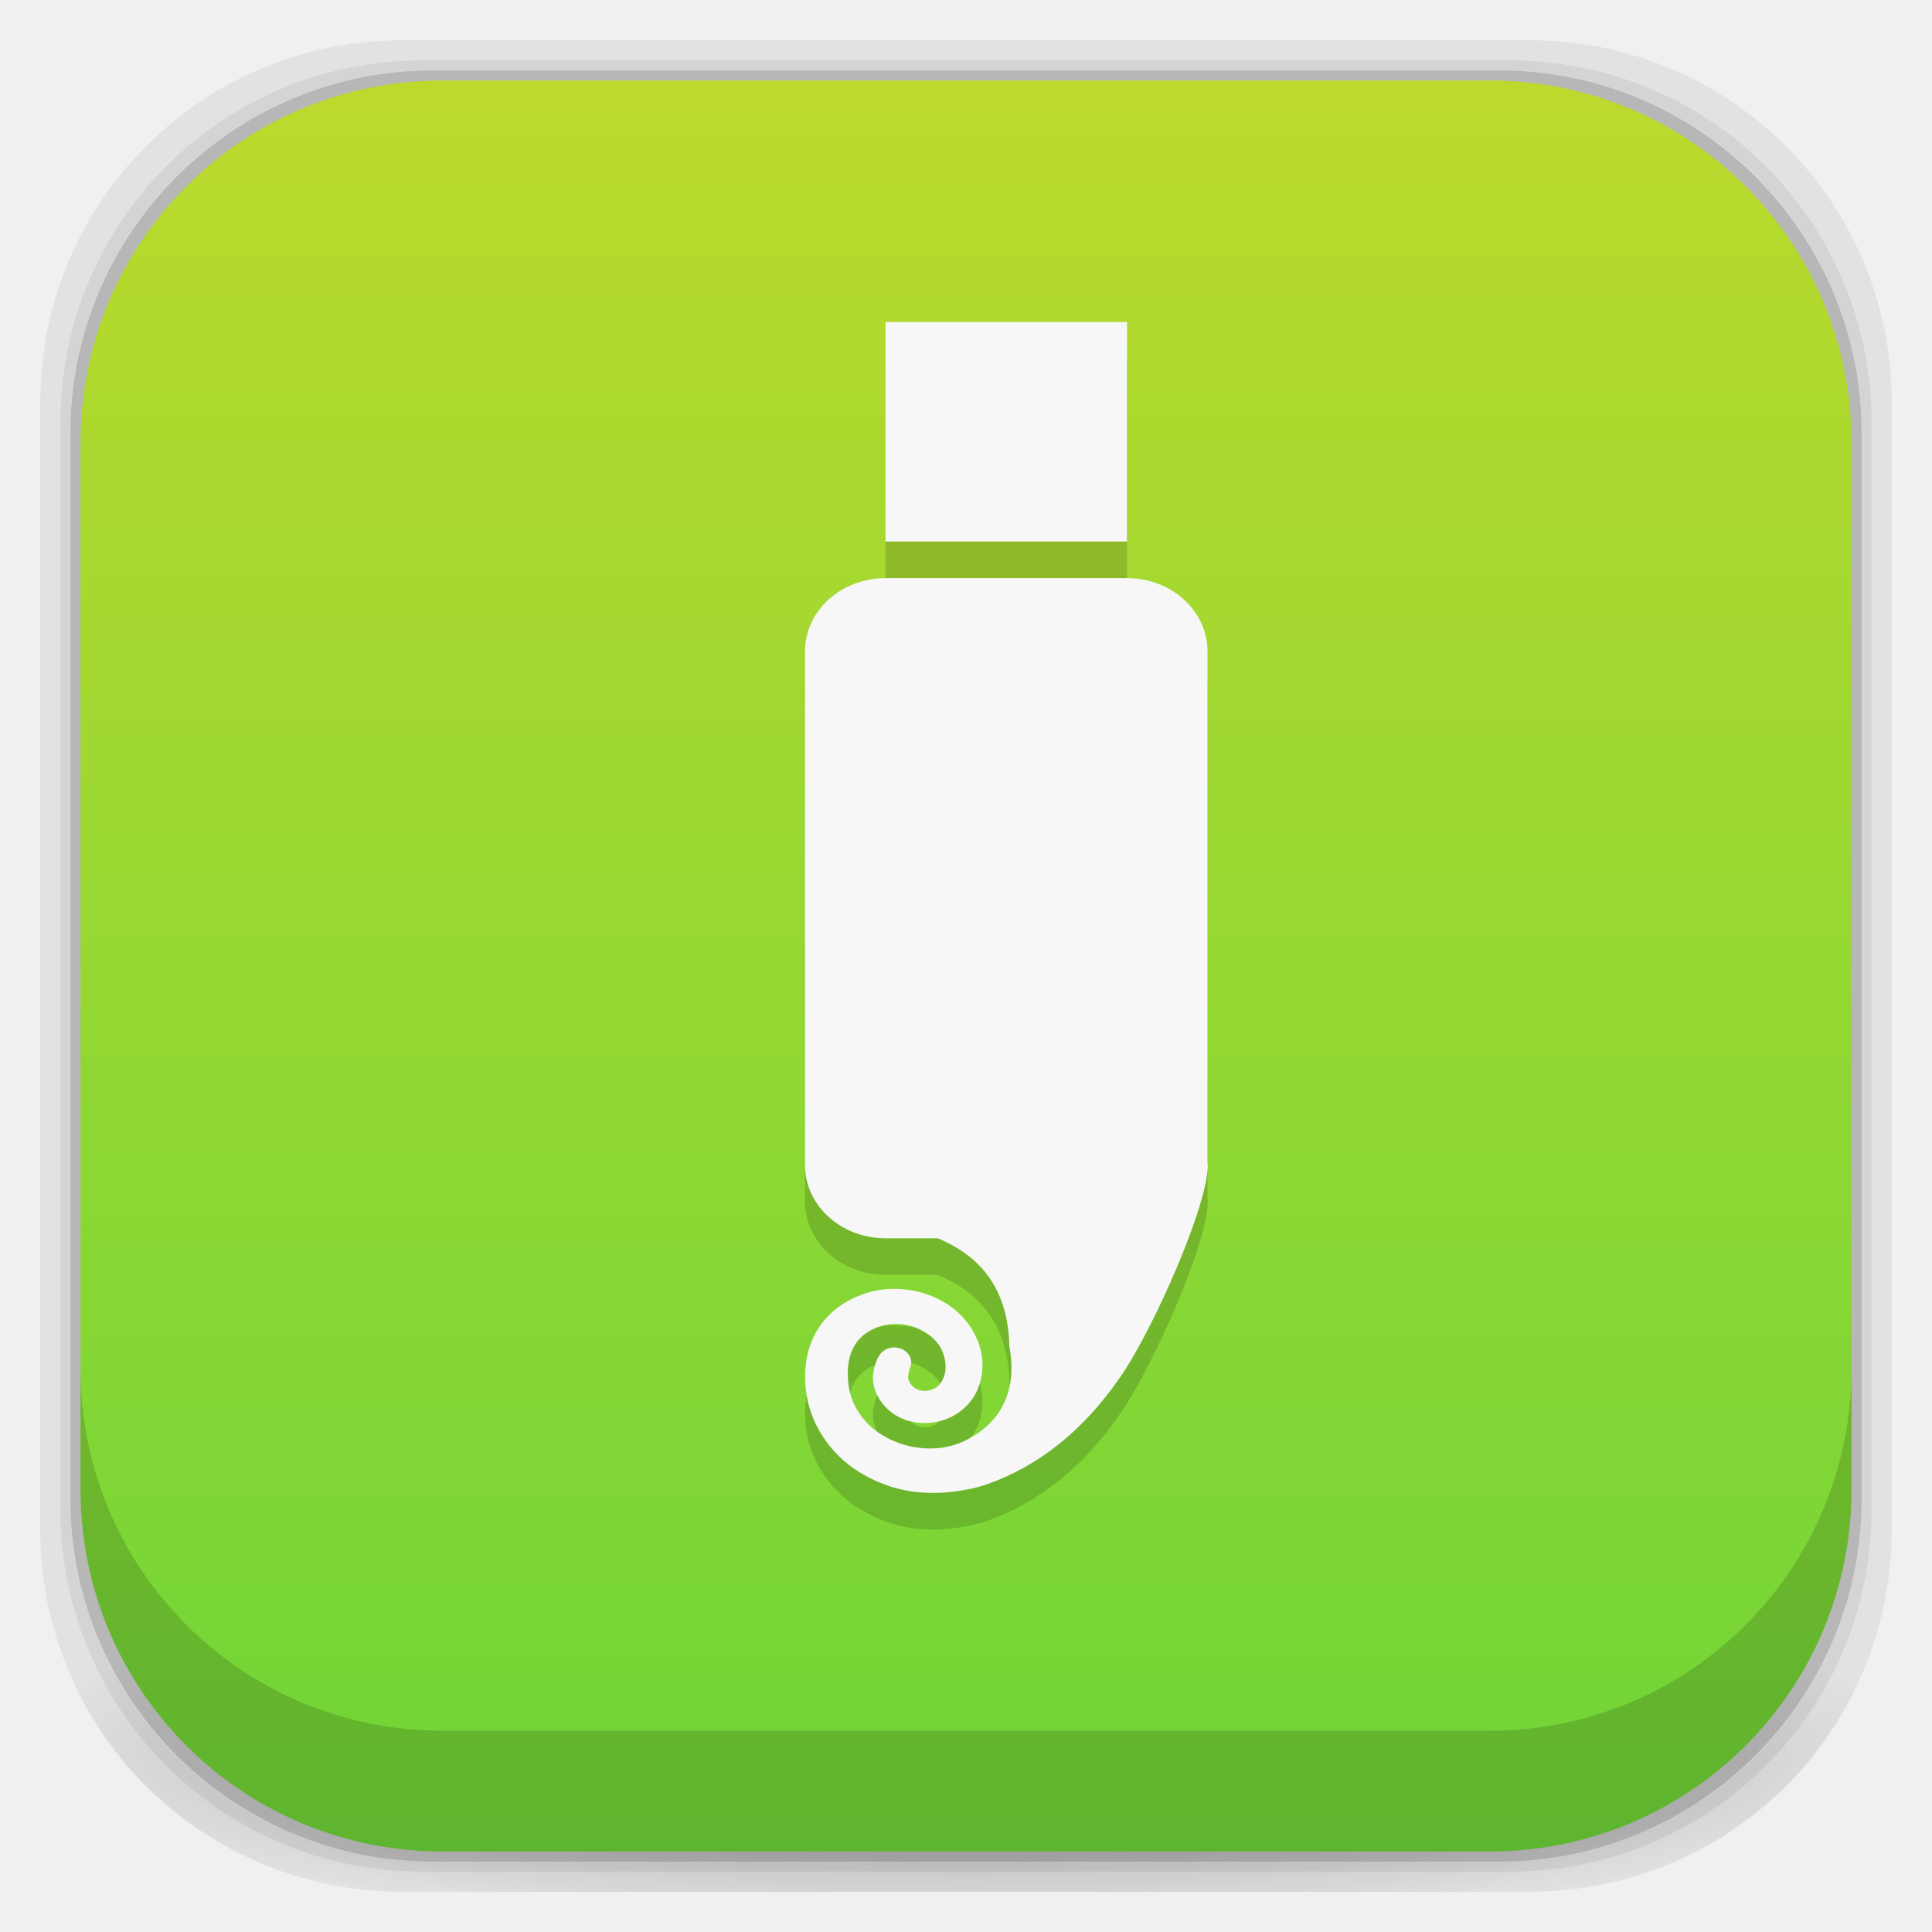
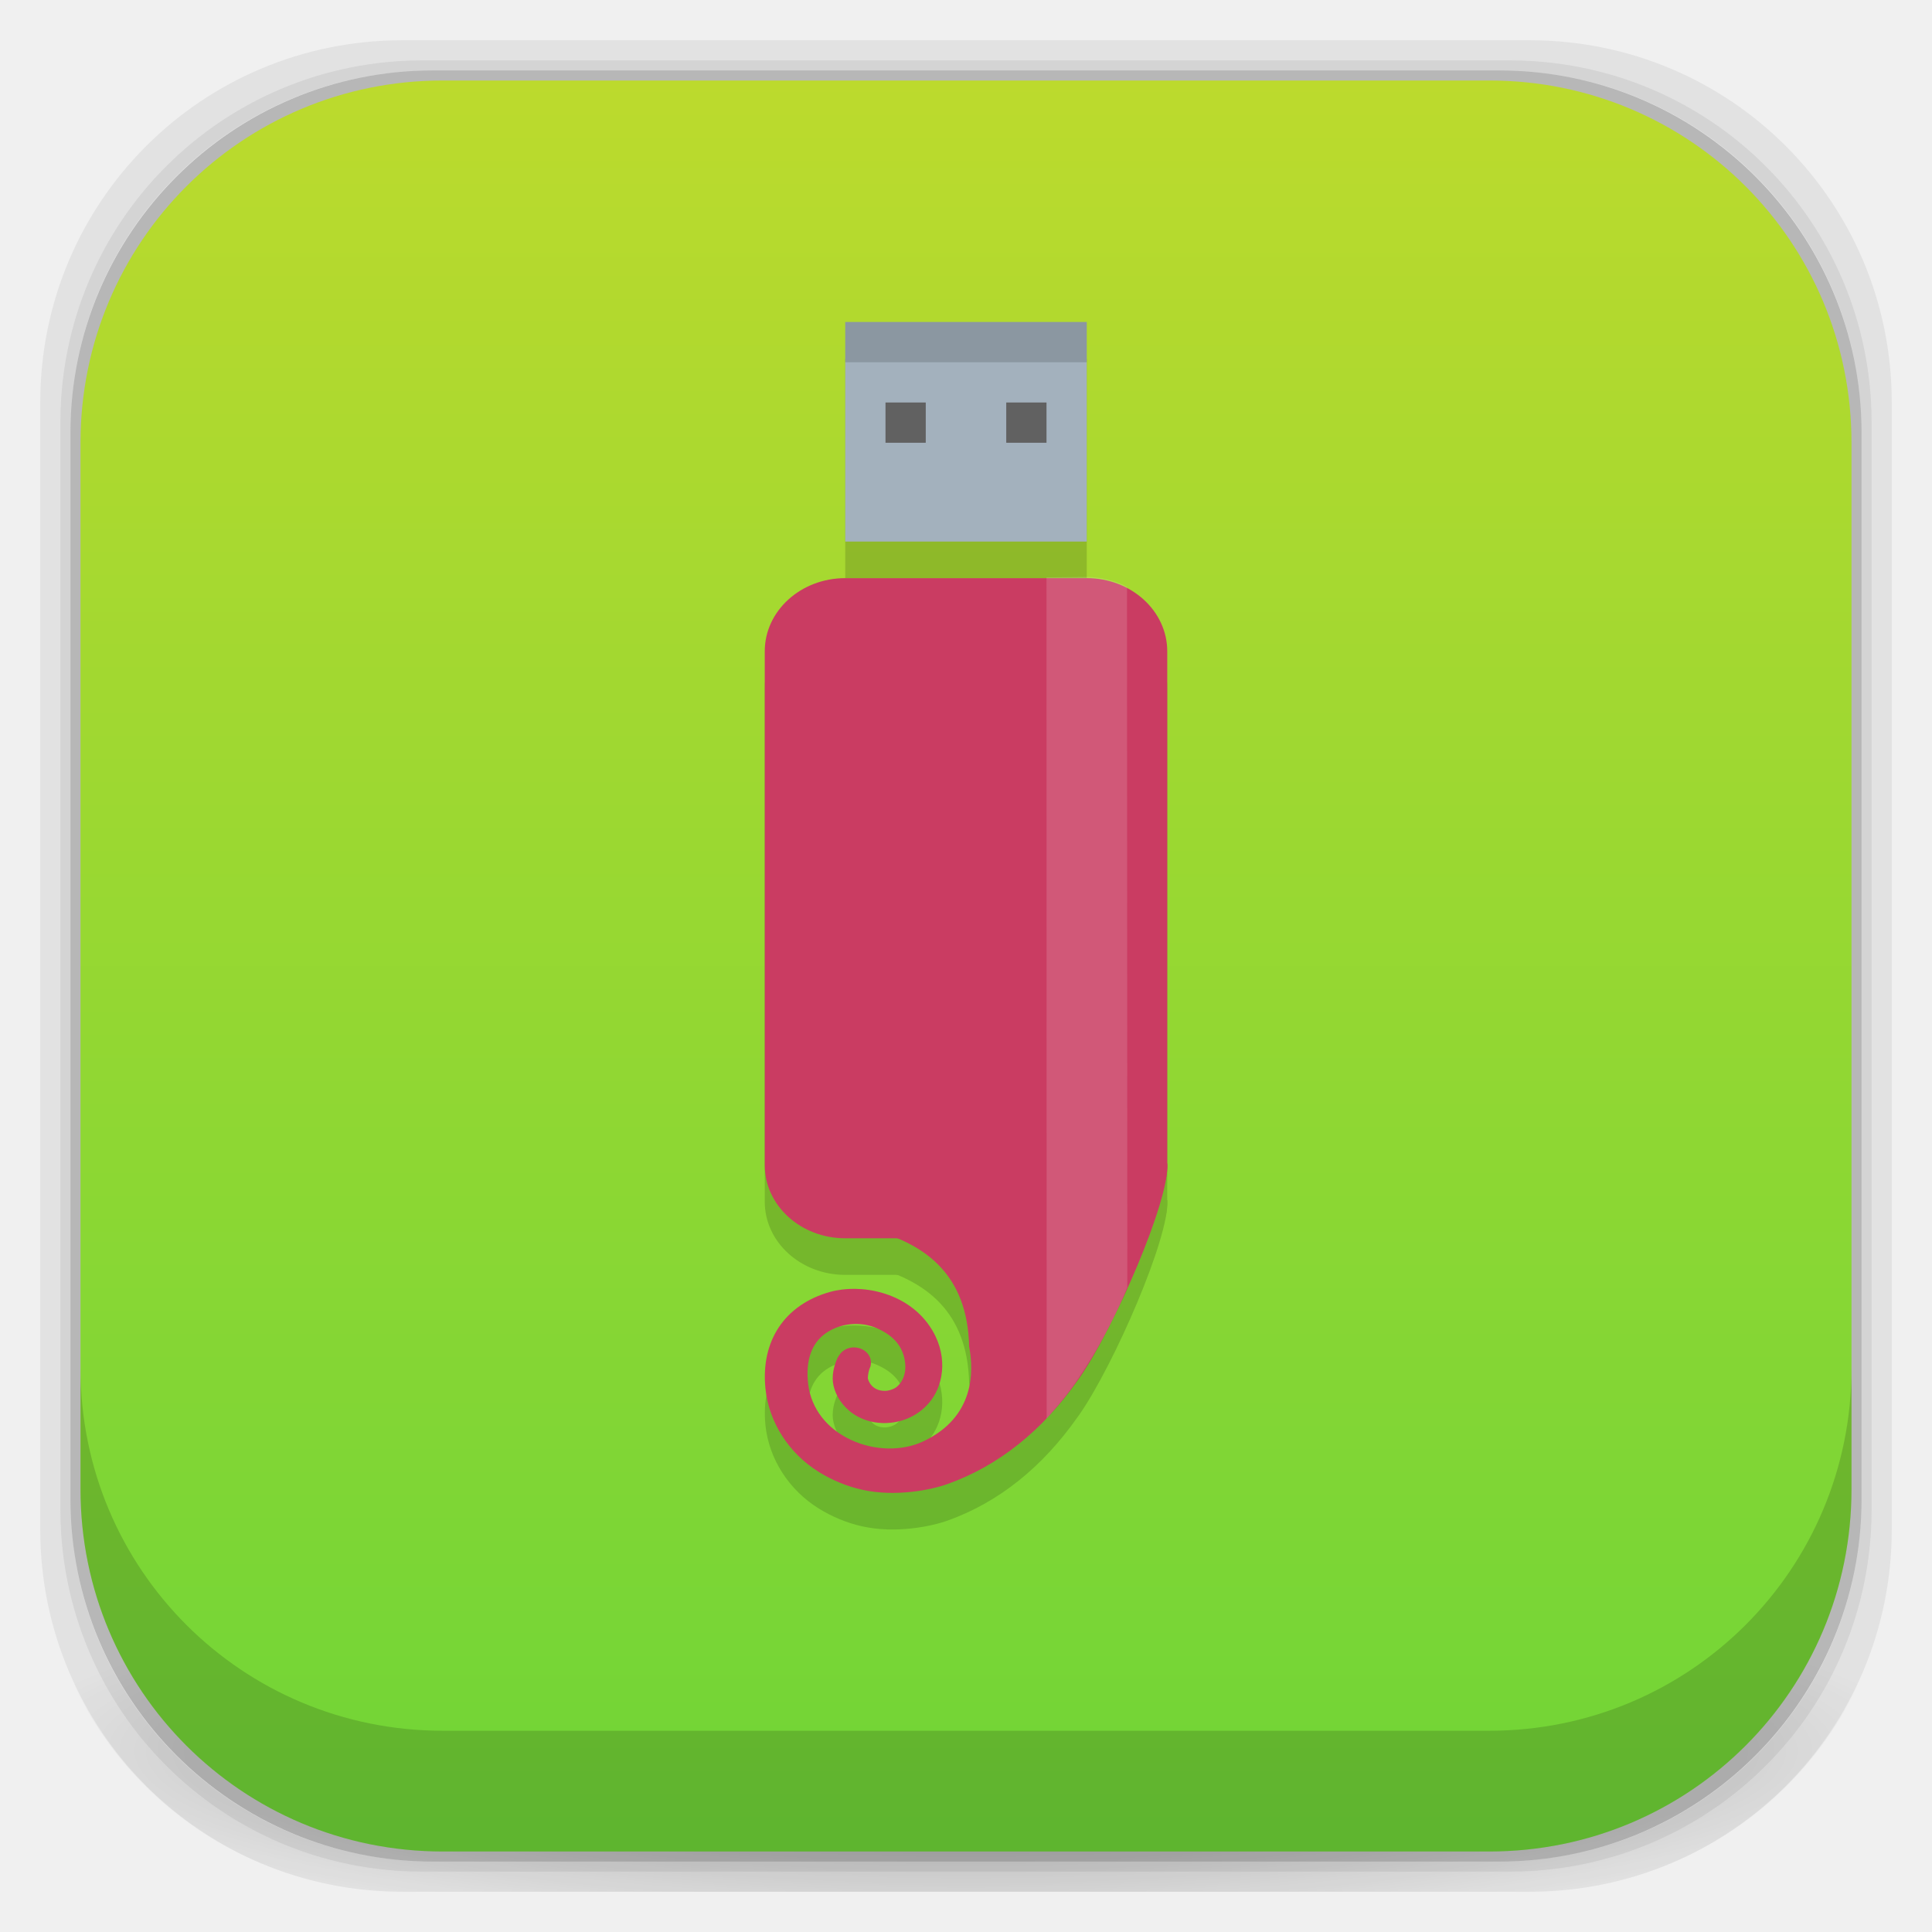
<svg xmlns="http://www.w3.org/2000/svg" xmlns:xlink="http://www.w3.org/1999/xlink" width="48" height="48" id="svg4230" version="1.1">
  <defs id="defs4232">
    <linearGradient id="linearGradient4024">
      <stop style="stop-color:#6fd537;stop-opacity:1;" offset="0" id="stop4026" />
      <stop style="stop-color:#bcda2d;stop-opacity:1;" offset="1" id="stop4028" />
    </linearGradient>
    <linearGradient id="linearGradient4524">
      <stop style="stop-color:#ca7f4f;stop-opacity:1;" offset="0" id="stop4526" />
      <stop style="stop-color:#d99356;stop-opacity:1;" offset="1" id="stop4528" />
    </linearGradient>
    <linearGradient id="linearGradient4512">
      <stop style="stop-color:#2abfd4;stop-opacity:1;" offset="0" id="stop4514" />
      <stop style="stop-color:#b4e0e1;stop-opacity:1;" offset="1" id="stop4516" />
    </linearGradient>
    <linearGradient id="linearGradient4243">
      <stop style="stop-color:#000000;stop-opacity:1;" offset="0" id="stop4245" />
      <stop style="stop-color:#000000;stop-opacity:0;" offset="1" id="stop4247" />
    </linearGradient>
    <linearGradient id="linearGradient4216">
      <stop style="stop-color:#a0c4e6;stop-opacity:1;" offset="0" id="stop4218" />
      <stop style="stop-color:#d0e2f1;stop-opacity:1;" offset="1" id="stop4220" />
    </linearGradient>
    <linearGradient id="linearGradient4208">
      <stop style="stop-color:#70a3d6;stop-opacity:1;" offset="0" id="stop4210" />
      <stop style="stop-color:#88b6e1;stop-opacity:1;" offset="1" id="stop4212" />
    </linearGradient>
    <linearGradient id="linearGradient4200">
      <stop style="stop-color:#427dbe;stop-opacity:1;" offset="0" id="stop4202" />
      <stop style="stop-color:#739bd1;stop-opacity:1;" offset="1" id="stop4204" />
    </linearGradient>
    <linearGradient id="linearGradient4192">
      <stop style="stop-color:#4970a4;stop-opacity:1;" offset="0" id="stop4194" />
      <stop style="stop-color:#6090c0;stop-opacity:1;" offset="1" id="stop4196" />
    </linearGradient>
    <radialGradient xlink:href="#linearGradient3688-166-749-5-9-1" id="radialGradient4351" gradientUnits="userSpaceOnUse" gradientTransform="matrix(2.320171,0,0,0.4,28.61784,28.6)" cx="4.993" cy="43.5" fx="4.993" fy="43.5" r="2.5" />
    <linearGradient id="linearGradient3688-166-749-5-9-1">
      <stop id="stop2883-0-2-9" style="stop-color:#181818;stop-opacity:1" offset="0" />
      <stop id="stop2885-5-3-8" style="stop-color:#181818;stop-opacity:0" offset="1" />
    </linearGradient>
    <linearGradient id="linearGradient3688-464-309-8-9-4">
      <stop id="stop2889-9-9-1" style="stop-color:#181818;stop-opacity:1" offset="0" />
      <stop id="stop2891-4-2-9" style="stop-color:#181818;stop-opacity:0" offset="1" />
    </linearGradient>
    <linearGradient id="linearGradient3702-501-757-0-4-0">
      <stop id="stop2895-0-2-1" style="stop-color:#181818;stop-opacity:0" offset="0" />
      <stop id="stop2897-2-8-2" style="stop-color:#181818;stop-opacity:1" offset="0.5" />
      <stop id="stop2899-6-1-6" style="stop-color:#181818;stop-opacity:0" offset="1" />
    </linearGradient>
    <linearGradient id="linearGradient3811-3">
      <stop style="stop-color:#000000;stop-opacity:1;" offset="0" id="stop3813-0" />
      <stop style="stop-color:#000000;stop-opacity:0;" offset="1" id="stop3815-0" />
    </linearGradient>
    <clipPath id="clipPath-887332295">
      <g id="g3945" transform="translate(0,-1004.362)">
        <rect id="rect3947" fill="#1890d0" width="46" height="46" x="1" y="1005.36" rx="4" />
      </g>
    </clipPath>
    <clipPath id="clipPath-867792831">
      <g id="g3940" transform="translate(0,-1004.362)">
        <rect id="rect3942" fill="#1890d0" width="46" height="46" x="1" y="1005.36" rx="4" />
      </g>
    </clipPath>
    <linearGradient gradientTransform="translate(-47.99779,0.00221467)" gradientUnits="userSpaceOnUse" x2="47" x1="1" id="linearGradient3764">
      <stop id="stop3935" stop-opacity="1" stop-color="#e4e4e4" />
      <stop id="stop3937" stop-opacity="1" stop-color="#eee" offset="1" />
    </linearGradient>
    <radialGradient xlink:href="#linearGradient4243" id="radialGradient4274" gradientUnits="userSpaceOnUse" gradientTransform="matrix(1.043478,0,0,0.1956518,-1.04348,35.18481)" cx="24" cy="42.5" fx="24" fy="42.5" r="23" />
    <linearGradient xlink:href="#linearGradient4512" id="linearGradient4554" gradientUnits="userSpaceOnUse" x1="12.5" y1="28" x2="12.5" y2="17" />
    <linearGradient gradientUnits="userSpaceOnUse" y2="1026.475" x2="38.588" y1="1040.362" x1="25" id="linearGradient3897" xlink:href="#linearGradient3860" />
    <linearGradient gradientUnits="userSpaceOnUse" y2="23" x2="26" y1="23" x1="22" id="linearGradient3878" xlink:href="#linearGradient3860" />
    <linearGradient gradientUnits="userSpaceOnUse" y2="1026.327" x2="32.423" y1="1026.327" x1="14.86" id="linearGradient3870" xlink:href="#linearGradient3860" />
    <linearGradient gradientUnits="userSpaceOnUse" y2="1026.747" x2="32.736" y1="1040.362" x1="32" id="linearGradient3868" xlink:href="#linearGradient3860" />
    <linearGradient gradientUnits="userSpaceOnUse" y2="1025.91" x2="38.588" y1="1025.91" x1="8" id="linearGradient3866" xlink:href="#linearGradient3860" />
    <linearGradient y2="17" x2="12.5" y1="28" x1="12.5" gradientUnits="userSpaceOnUse" id="linearGradient4554-2" xlink:href="#linearGradient4512-1" />
    <linearGradient gradientUnits="userSpaceOnUse" y2="2" x2="24" y1="46" x1="24" id="linearGradient4530" xlink:href="#linearGradient4524-7" />
    <radialGradient r="23" fy="42.5" fx="24" cy="42.5" cx="24" gradientTransform="matrix(1.043478,0,0,0.1956518,-1.04348,35.18481)" gradientUnits="userSpaceOnUse" id="radialGradient4274-1" xlink:href="#linearGradient4243-6" />
    <linearGradient id="linearGradient3764-3" x1="1" x2="47" gradientUnits="userSpaceOnUse" gradientTransform="translate(-47.99779,0.00221467)">
      <stop stop-color="#e4e4e4" stop-opacity="1" id="stop3935-9" />
      <stop offset="1" stop-color="#eee" stop-opacity="1" id="stop3937-3" />
    </linearGradient>
    <clipPath id="clipPath-867792831-1">
      <g transform="translate(0,-1004.362)" id="g3940-9">
        <rect rx="4" y="1005.36" x="1" height="46" width="46" fill="#1890d0" id="rect3942-2" />
      </g>
    </clipPath>
    <clipPath id="clipPath-887332295-3">
      <g transform="translate(0,-1004.362)" id="g3945-3">
        <rect rx="4" y="1005.36" x="1" height="46" width="46" fill="#1890d0" id="rect3947-0" />
      </g>
    </clipPath>
    <linearGradient id="linearGradient3811-3-1">
      <stop id="stop3813-0-9" offset="0" style="stop-color:#000000;stop-opacity:1;" />
      <stop id="stop3815-0-2" offset="1" style="stop-color:#000000;stop-opacity:0;" />
    </linearGradient>
    <linearGradient id="linearGradient3702-501-757-0-4-0-2">
      <stop offset="0" style="stop-color:#181818;stop-opacity:0" id="stop2895-0-2-1-5" />
      <stop offset="0.5" style="stop-color:#181818;stop-opacity:1" id="stop2897-2-8-2-4" />
      <stop offset="1" style="stop-color:#181818;stop-opacity:0" id="stop2899-6-1-6-1" />
    </linearGradient>
    <linearGradient id="linearGradient3688-464-309-8-9-4-6">
      <stop offset="0" style="stop-color:#181818;stop-opacity:1" id="stop2889-9-9-1-1" />
      <stop offset="1" style="stop-color:#181818;stop-opacity:0" id="stop2891-4-2-9-4" />
    </linearGradient>
    <linearGradient id="linearGradient3688-166-749-5-9-1-4">
      <stop offset="0" style="stop-color:#181818;stop-opacity:1" id="stop2883-0-2-9-2" />
      <stop offset="1" style="stop-color:#181818;stop-opacity:0" id="stop2885-5-3-8-4" />
    </linearGradient>
    <radialGradient r="2.5" fy="43.5" fx="4.993" cy="43.5" cx="4.993" gradientTransform="matrix(2.320171,0,0,0.4,28.61784,28.6)" gradientUnits="userSpaceOnUse" id="radialGradient4351-6" xlink:href="#linearGradient3688-166-749-5-9-1-4" />
    <linearGradient id="linearGradient4192-7">
      <stop id="stop4194-2" offset="0" style="stop-color:#4970a4;stop-opacity:1;" />
      <stop id="stop4196-2" offset="1" style="stop-color:#6090c0;stop-opacity:1;" />
    </linearGradient>
    <linearGradient id="linearGradient4200-2">
      <stop id="stop4202-6" offset="0" style="stop-color:#427dbe;stop-opacity:1;" />
      <stop id="stop4204-3" offset="1" style="stop-color:#739bd1;stop-opacity:1;" />
    </linearGradient>
    <linearGradient id="linearGradient4208-9">
      <stop id="stop4210-5" offset="0" style="stop-color:#70a3d6;stop-opacity:1;" />
      <stop id="stop4212-3" offset="1" style="stop-color:#88b6e1;stop-opacity:1;" />
    </linearGradient>
    <linearGradient id="linearGradient4216-1">
      <stop id="stop4218-0" offset="0" style="stop-color:#a0c4e6;stop-opacity:1;" />
      <stop id="stop4220-8" offset="1" style="stop-color:#d0e2f1;stop-opacity:1;" />
    </linearGradient>
    <linearGradient id="linearGradient4243-6">
      <stop id="stop4245-7" offset="0" style="stop-color:#000000;stop-opacity:1;" />
      <stop id="stop4247-4" offset="1" style="stop-color:#000000;stop-opacity:0;" />
    </linearGradient>
    <linearGradient id="linearGradient4512-1">
      <stop id="stop4514-0" offset="0" style="stop-color:#d9d2d1;stop-opacity:1;" />
      <stop id="stop4516-2" offset="1" style="stop-color:#fefcfc;stop-opacity:1;" />
    </linearGradient>
    <linearGradient id="linearGradient4524-7">
      <stop id="stop4526-5" offset="0" style="stop-color:#d7d7d7;stop-opacity:1;" />
      <stop id="stop4528-2" offset="1" style="stop-color:#fcfcfc;stop-opacity:1;" />
    </linearGradient>
    <linearGradient id="linearGradient3860">
      <stop id="stop3862" offset="0" style="stop-color:#03b4e2;stop-opacity:1;" />
      <stop id="stop3864" offset="1" style="stop-color:#e74d89;stop-opacity:1;" />
    </linearGradient>
    <linearGradient xlink:href="#linearGradient3860" id="linearGradient4055" gradientUnits="userSpaceOnUse" x1="25" y1="1040.362" x2="38.588" y2="1026.475" />
    <linearGradient xlink:href="#linearGradient3860" id="linearGradient4057" gradientUnits="userSpaceOnUse" x1="25" y1="1040.362" x2="38.588" y2="1026.475" />
    <linearGradient xlink:href="#linearGradient3860" id="linearGradient4059" gradientUnits="userSpaceOnUse" x1="25" y1="1040.362" x2="38.588" y2="1026.475" />
    <linearGradient gradientUnits="userSpaceOnUse" y2="2" x2="24" y1="46" x1="24" id="linearGradient4530-0" xlink:href="#linearGradient4524-7-5" />
    <linearGradient id="linearGradient4524-7-5">
      <stop id="stop4526-5-0" offset="0" style="stop-color:#d7d7d7;stop-opacity:1;" />
      <stop id="stop4528-2-0" offset="1" style="stop-color:#fcfcfc;stop-opacity:1;" />
    </linearGradient>
    <linearGradient y2="2" x2="24" y1="46" x1="24" gradientUnits="userSpaceOnUse" id="linearGradient4076" xlink:href="#linearGradient4024" />
    <linearGradient y2="2" x2="24" y1="46" x1="24" gradientUnits="userSpaceOnUse" id="linearGradient4076-3" xlink:href="#linearGradient4524-7-5-9" />
    <linearGradient id="linearGradient4524-7-5-9">
      <stop id="stop4526-5-0-6" offset="0" style="stop-color:#d7d7d7;stop-opacity:1;" />
      <stop id="stop4528-2-0-6" offset="1" style="stop-color:#fcfcfc;stop-opacity:1;" />
    </linearGradient>
    <linearGradient gradientTransform="matrix(1,0,0,0.9318182,-46.625,1004.499)" y2="2" x2="24" y1="46" x1="24" gradientUnits="userSpaceOnUse" id="linearGradient4526" xlink:href="#linearGradient4524-7-5-9" />
    <linearGradient xlink:href="#linearGradient4524-7-5-9-2" id="linearGradient4526-6" gradientUnits="userSpaceOnUse" x1="24" y1="46" x2="24" y2="2" gradientTransform="matrix(1,0,0,0.9318182,-46.625,1004.499)" />
    <linearGradient id="linearGradient4524-7-5-9-2">
      <stop style="stop-color:#d7d7d7;stop-opacity:1;" offset="0" id="stop4526-5-0-6-3" />
      <stop style="stop-color:#fcfcfc;stop-opacity:1;" offset="1" id="stop4528-2-0-6-9" />
    </linearGradient>
    <linearGradient xlink:href="#linearGradient4524-7-5-9-2" id="linearGradient4076-3-8" gradientUnits="userSpaceOnUse" x1="24" y1="46" x2="24" y2="2" />
    <linearGradient xlink:href="#linearGradient4524-7-5-91" id="linearGradient4076-8" gradientUnits="userSpaceOnUse" x1="24" y1="46" x2="24" y2="2" />
    <linearGradient id="linearGradient4524-7-5-91">
      <stop style="stop-color:#d7d7d7;stop-opacity:1;" offset="0" id="stop4526-5-0-66" />
      <stop style="stop-color:#fcfcfc;stop-opacity:1;" offset="1" id="stop4528-2-0-69" />
    </linearGradient>
    <linearGradient xlink:href="#linearGradient4524-7-5-91" id="linearGradient4530-0-6" x1="24" y1="46" x2="24" y2="2" gradientUnits="userSpaceOnUse" />
    <linearGradient y2="1026.475" x2="38.588" y1="1040.362" x1="25" gradientUnits="userSpaceOnUse" id="linearGradient4059-5" xlink:href="#linearGradient3860-8" />
    <linearGradient y2="1026.475" x2="38.588" y1="1040.362" x1="25" gradientUnits="userSpaceOnUse" id="linearGradient4057-4" xlink:href="#linearGradient3860-8" />
    <linearGradient y2="1026.475" x2="38.588" y1="1040.362" x1="25" gradientUnits="userSpaceOnUse" id="linearGradient4055-3" xlink:href="#linearGradient3860-8" />
    <linearGradient id="linearGradient3860-8">
      <stop style="stop-color:#03b4e2;stop-opacity:1;" offset="0" id="stop3862-3" />
      <stop style="stop-color:#e74d89;stop-opacity:1;" offset="1" id="stop3864-8" />
    </linearGradient>
    <linearGradient id="linearGradient4524-7-7">
      <stop style="stop-color:#d7d7d7;stop-opacity:1;" offset="0" id="stop4526-5-5" />
      <stop style="stop-color:#fcfcfc;stop-opacity:1;" offset="1" id="stop4528-2-7" />
    </linearGradient>
    <linearGradient id="linearGradient4512-1-0">
      <stop style="stop-color:#d9d2d1;stop-opacity:1;" offset="0" id="stop4514-0-2" />
      <stop style="stop-color:#fefcfc;stop-opacity:1;" offset="1" id="stop4516-2-8" />
    </linearGradient>
    <linearGradient id="linearGradient4243-6-9">
      <stop style="stop-color:#000000;stop-opacity:1;" offset="0" id="stop4245-7-6" />
      <stop style="stop-color:#000000;stop-opacity:0;" offset="1" id="stop4247-4-2" />
    </linearGradient>
    <linearGradient id="linearGradient4216-1-0">
      <stop style="stop-color:#a0c4e6;stop-opacity:1;" offset="0" id="stop4218-0-2" />
      <stop style="stop-color:#d0e2f1;stop-opacity:1;" offset="1" id="stop4220-8-1" />
    </linearGradient>
    <linearGradient id="linearGradient4208-9-3">
      <stop style="stop-color:#70a3d6;stop-opacity:1;" offset="0" id="stop4210-5-9" />
      <stop style="stop-color:#88b6e1;stop-opacity:1;" offset="1" id="stop4212-3-4" />
    </linearGradient>
    <linearGradient id="linearGradient4200-2-2">
      <stop style="stop-color:#427dbe;stop-opacity:1;" offset="0" id="stop4202-6-1" />
      <stop style="stop-color:#739bd1;stop-opacity:1;" offset="1" id="stop4204-3-1" />
    </linearGradient>
    <linearGradient id="linearGradient4192-7-4">
      <stop style="stop-color:#4970a4;stop-opacity:1;" offset="0" id="stop4194-2-3" />
      <stop style="stop-color:#6090c0;stop-opacity:1;" offset="1" id="stop4196-2-3" />
    </linearGradient>
    <radialGradient xlink:href="#linearGradient3688-166-749-5-9-1-4-3" id="radialGradient4351-6-7" gradientUnits="userSpaceOnUse" gradientTransform="matrix(2.320171,0,0,0.4,28.61784,28.6)" cx="4.993" cy="43.5" fx="4.993" fy="43.5" r="2.5" />
    <linearGradient id="linearGradient3688-166-749-5-9-1-4-3">
      <stop id="stop2883-0-2-9-2-3" style="stop-color:#181818;stop-opacity:1" offset="0" />
      <stop id="stop2885-5-3-8-4-4" style="stop-color:#181818;stop-opacity:0" offset="1" />
    </linearGradient>
    <linearGradient id="linearGradient3688-464-309-8-9-4-6-3">
      <stop id="stop2889-9-9-1-1-9" style="stop-color:#181818;stop-opacity:1" offset="0" />
      <stop id="stop2891-4-2-9-4-6" style="stop-color:#181818;stop-opacity:0" offset="1" />
    </linearGradient>
    <linearGradient id="linearGradient3702-501-757-0-4-0-2-7">
      <stop id="stop2895-0-2-1-5-1" style="stop-color:#181818;stop-opacity:0" offset="0" />
      <stop id="stop2897-2-8-2-4-8" style="stop-color:#181818;stop-opacity:1" offset="0.5" />
      <stop id="stop2899-6-1-6-1-1" style="stop-color:#181818;stop-opacity:0" offset="1" />
    </linearGradient>
    <linearGradient id="linearGradient3811-3-1-4">
      <stop style="stop-color:#000000;stop-opacity:1;" offset="0" id="stop3813-0-9-4" />
      <stop style="stop-color:#000000;stop-opacity:0;" offset="1" id="stop3815-0-2-1" />
    </linearGradient>
    <clipPath id="clipPath-887332295-3-9">
      <g id="g3945-3-9" transform="translate(0,-1004.362)">
        <rect id="rect3947-0-6" fill="#1890d0" width="46" height="46" x="1" y="1005.36" rx="4" />
      </g>
    </clipPath>
    <clipPath id="clipPath-867792831-1-7">
      <g id="g3940-9-7" transform="translate(0,-1004.362)">
        <rect id="rect3942-2-3" fill="#1890d0" width="46" height="46" x="1" y="1005.36" rx="4" />
      </g>
    </clipPath>
    <linearGradient gradientTransform="translate(-47.99779,0.00221467)" gradientUnits="userSpaceOnUse" x2="47" x1="1" id="linearGradient3764-3-1">
      <stop id="stop3935-9-7" stop-opacity="1" stop-color="#e4e4e4" />
      <stop id="stop3937-3-1" stop-opacity="1" stop-color="#eee" offset="1" />
    </linearGradient>
    <radialGradient xlink:href="#linearGradient4243-6-9" id="radialGradient4274-1-5" gradientUnits="userSpaceOnUse" gradientTransform="matrix(1.043478,0,0,0.1956518,-1.04348,35.18481)" cx="24" cy="42.5" fx="24" fy="42.5" r="23" />
    <linearGradient xlink:href="#linearGradient4524-7-7" id="linearGradient4530-8" x1="24" y1="46" x2="24" y2="2" gradientUnits="userSpaceOnUse" />
    <linearGradient xlink:href="#linearGradient4512-1-0" id="linearGradient4554-2-8" gradientUnits="userSpaceOnUse" x1="12.5" y1="28" x2="12.5" y2="17" />
    <linearGradient xlink:href="#linearGradient3860-8" id="linearGradient3866-8" x1="8" y1="1025.91" x2="38.588" y2="1025.91" gradientUnits="userSpaceOnUse" />
    <linearGradient xlink:href="#linearGradient3860-8" id="linearGradient3868-8" x1="32" y1="1040.362" x2="32.736" y2="1026.747" gradientUnits="userSpaceOnUse" />
    <linearGradient xlink:href="#linearGradient3860-8" id="linearGradient3870-3" x1="14.86" y1="1026.327" x2="32.423" y2="1026.327" gradientUnits="userSpaceOnUse" />
    <linearGradient xlink:href="#linearGradient3860-8" id="linearGradient3878-8" x1="22" y1="23" x2="26" y2="23" gradientUnits="userSpaceOnUse" />
    <linearGradient xlink:href="#linearGradient3860-8" id="linearGradient3897-1" x1="25" y1="1040.362" x2="38.588" y2="1026.475" gradientUnits="userSpaceOnUse" />
    <linearGradient y2="17" x2="12.5" y1="28" x1="12.5" gradientUnits="userSpaceOnUse" id="linearGradient4554-4" xlink:href="#linearGradient4512-8" />
    <radialGradient r="23" fy="42.5" fx="24" cy="42.5" cx="24" gradientTransform="matrix(1.043478,0,0,0.1956518,-1.04348,35.18481)" gradientUnits="userSpaceOnUse" id="radialGradient4274-6" xlink:href="#linearGradient4243-5" />
    <linearGradient id="linearGradient3764-5" x1="1" x2="47" gradientUnits="userSpaceOnUse" gradientTransform="translate(-47.99779,0.00221467)">
      <stop stop-color="#e4e4e4" stop-opacity="1" id="stop3935-8" />
      <stop offset="1" stop-color="#eee" stop-opacity="1" id="stop3937-2" />
    </linearGradient>
    <clipPath id="clipPath-867792831-2">
      <g transform="translate(0,-1004.362)" id="g3940-1">
        <rect rx="4" y="1005.36" x="1" height="46" width="46" fill="#1890d0" id="rect3942-1" />
      </g>
    </clipPath>
    <clipPath id="clipPath-887332295-0">
      <g transform="translate(0,-1004.362)" id="g3945-5">
        <rect rx="4" y="1005.36" x="1" height="46" width="46" fill="#1890d0" id="rect3947-5" />
      </g>
    </clipPath>
    <linearGradient id="linearGradient3811-3-5">
      <stop id="stop3813-0-5" offset="0" style="stop-color:#000000;stop-opacity:1;" />
      <stop id="stop3815-0-5" offset="1" style="stop-color:#000000;stop-opacity:0;" />
    </linearGradient>
    <linearGradient id="linearGradient3702-501-757-0-4-0-0">
      <stop offset="0" style="stop-color:#181818;stop-opacity:0" id="stop2895-0-2-1-2" />
      <stop offset="0.5" style="stop-color:#181818;stop-opacity:1" id="stop2897-2-8-2-0" />
      <stop offset="1" style="stop-color:#181818;stop-opacity:0" id="stop2899-6-1-6-0" />
    </linearGradient>
    <linearGradient id="linearGradient3688-464-309-8-9-4-4">
      <stop offset="0" style="stop-color:#181818;stop-opacity:1" id="stop2889-9-9-1-4" />
      <stop offset="1" style="stop-color:#181818;stop-opacity:0" id="stop2891-4-2-9-0" />
    </linearGradient>
    <linearGradient id="linearGradient3688-166-749-5-9-1-7">
      <stop offset="0" style="stop-color:#181818;stop-opacity:1" id="stop2883-0-2-9-3" />
      <stop offset="1" style="stop-color:#181818;stop-opacity:0" id="stop2885-5-3-8-8" />
    </linearGradient>
    <radialGradient r="2.5" fy="43.5" fx="4.993" cy="43.5" cx="4.993" gradientTransform="matrix(2.320171,0,0,0.4,28.61784,28.6)" gradientUnits="userSpaceOnUse" id="radialGradient4351-0" xlink:href="#linearGradient3688-166-749-5-9-1-7" />
    <linearGradient id="linearGradient4192-75">
      <stop id="stop4194-8" offset="0" style="stop-color:#4970a4;stop-opacity:1;" />
      <stop id="stop4196-4" offset="1" style="stop-color:#6090c0;stop-opacity:1;" />
    </linearGradient>
    <linearGradient id="linearGradient4200-0">
      <stop id="stop4202-66" offset="0" style="stop-color:#427dbe;stop-opacity:1;" />
      <stop id="stop4204-0" offset="1" style="stop-color:#739bd1;stop-opacity:1;" />
    </linearGradient>
    <linearGradient id="linearGradient4208-1">
      <stop id="stop4210-4" offset="0" style="stop-color:#70a3d6;stop-opacity:1;" />
      <stop id="stop4212-1" offset="1" style="stop-color:#88b6e1;stop-opacity:1;" />
    </linearGradient>
    <linearGradient id="linearGradient4216-9">
      <stop id="stop4218-6" offset="0" style="stop-color:#a0c4e6;stop-opacity:1;" />
      <stop id="stop4220-6" offset="1" style="stop-color:#d0e2f1;stop-opacity:1;" />
    </linearGradient>
    <linearGradient id="linearGradient4243-5">
      <stop id="stop4245-8" offset="0" style="stop-color:#000000;stop-opacity:1;" />
      <stop id="stop4247-8" offset="1" style="stop-color:#000000;stop-opacity:0;" />
    </linearGradient>
    <linearGradient id="linearGradient4512-8">
      <stop id="stop4514-3" offset="0" style="stop-color:#d9d2d1;stop-opacity:1;" />
      <stop id="stop4516-24" offset="1" style="stop-color:#fefcfc;stop-opacity:1;" />
    </linearGradient>
    <linearGradient id="linearGradient4524-6">
      <stop id="stop4526-6" offset="0" style="stop-color:#ca7f4f;stop-opacity:1;" />
      <stop id="stop4528-0" offset="1" style="stop-color:#d99356;stop-opacity:1;" />
    </linearGradient>
    <linearGradient xlink:href="#linearGradient4083" id="linearGradient3880" x1="26" y1="46" x2="26" y2="2" gradientUnits="userSpaceOnUse" />
    <linearGradient id="linearGradient4083">
      <stop id="stop4085" offset="0" style="stop-color:#e0e5e8;stop-opacity:1;" />
      <stop id="stop4087" offset="1" style="stop-color:#eef1f3;stop-opacity:1;" />
    </linearGradient>
    <linearGradient gradientTransform="translate(-48,-0.624983)" y2="2" x2="26" y1="46" x1="26" gradientUnits="userSpaceOnUse" id="linearGradient3164" xlink:href="#linearGradient4083" />
    <filter x="0" y="0" width="1" height="1" color-interpolation-filters="sRGB" id="filter3325">
      <feColorMatrix type="saturate" in="SourceGraphic" values="0" id="feColorMatrix3327" />
      <feColorMatrix values="3 0 0 0 -0.3 0 3 0 0 -0.3 0 0 3 0 -0.3 0 0 0 1 0" result="result0" id="feColorMatrix3329" />
      <feTurbulence baseFrequency="0.111" numOctaves="2" type="fractalNoise" id="feTurbulence3331" />
      <feColorMatrix values="0 0 0 0 0 0 0 0 0 0 0 0 0 0 0 0 0 0 255 -200" id="feColorMatrix3333" />
      <feGaussianBlur stdDeviation="1" id="feGaussianBlur3335" />
      <feComposite in2="result0" operator="atop" id="feComposite3337" />
    </filter>
    <linearGradient xlink:href="#linearGradient4024" id="linearGradient4030" x1="8" y1="1027.362" x2="40" y2="1027.362" gradientUnits="userSpaceOnUse" />
    <clipPath id="clipPath-514192638">
      <g transform="translate(0,-1004.362)" id="g17">
        <rect style="fill:#1890d0" rx="4" y="1005.36" x="1" height="46" width="46" id="rect19" />
      </g>
    </clipPath>
    <clipPath id="clipPath-091208921">
      <g transform="translate(0,-1004.362)" id="g17-9">
        <path style="fill:#1890d0" d="m -24,13 c 0,1.105 -0.672,2 -1.5,2 -0.828,0 -1.5,-0.895 -1.5,-2 0,-1.105 0.672,-2 1.5,-2 0.828,0 1.5,0.895 1.5,2 z" transform="matrix(15.33333,0,0,11.5,415,878.8622)" id="path19" />
      </g>
    </clipPath>
  </defs>
  <g id="layer3" style="display:inline">
    <path style="opacity:0.06;fill:#000000;fill-opacity:1;stroke:none" d="M 10,1 C 5.014,1 1,5.014 1,10 l 0,28 c 0,4.986 4.014,9 9,9 l 28,0 c 4.986,0 9,-4.014 9,-9 L 47,10 C 47,5.014 42.986,1 38,1 L 10,1 z m 0.5,0.5 27,0 c 4.986,0 9,4.014 9,9 l 0,27 c 0,4.986 -4.014,9 -9,9 l -27,0 c -4.986,0 -9,-4.014 -9,-9 l 0,-27 c 0,-4.986 4.014,-9 9,-9 z" id="rect3829" />
    <path style="opacity:0.12;fill:#000000;fill-opacity:1;stroke:none" d="m 10.5,1.5 c -4.986,0 -9,4.014 -9,9 l 0,27 c 0,4.986 4.014,9 9,9 l 27,0 c 4.986,0 9,-4.014 9,-9 l 0,-27 c 0,-4.986 -4.014,-9 -9,-9 l -27,0 z m 0.25,0.25 26.5,0 c 4.986,0 9,4.014 9,9 l 0,26.5 c 0,4.986 -4.014,9 -9,9 l -26.5,0 c -4.986,0 -9,-4.014 -9,-9 l 0,-26.5 c 0,-4.986 4.014,-9 9,-9 z" id="rect3827" />
    <rect style="opacity:0.24;fill:#000000;fill-opacity:1;stroke:none" id="rect3038-4" width="44.5" height="44.5" x="1.75" y="1.75" ry="9" rx="9" />
  </g>
  <g id="layer6" style="display:inline">
    <path style="opacity:0.3;fill:url(#radialGradient4274);fill-opacity:1;stroke:none" d="M 1.031,39 C 1.519,43.519 5.347,47 10,47 l 28,0 c 4.653,0 8.481,-3.481 8.969,-8 l -45.938,0 z" id="rect4241" />
  </g>
  <g id="layer2" style="display:inline">
    <path style="fill:url(#linearGradient4076);fill-opacity:1;stroke:none;display:inline" d="M 11 2 C 6.014 2 2 6.014 2 11 L 2 37 C 2 41.986 6.014 46 11 46 L 37 46 C 41.986 46 46 41.986 46 37 L 46 11 C 46 6.014 41.986 2 37 2 L 11 2 z M 22.438 9.344 C 22.435 9.322 22.466 9.322 22.469 9.344 C 22.48 9.438 22.479 9.415 22.5 9.5 C 22.498 9.493 22.47 9.507 22.469 9.5 C 22.447 9.414 22.449 9.438 22.438 9.344 z M 22.531 9.594 C 22.533 9.602 22.561 9.616 22.562 9.625 C 22.564 9.639 22.561 9.642 22.562 9.656 C 22.57 9.711 22.567 9.764 22.594 9.812 C 22.611 9.851 22.667 9.87 22.688 9.906 C 22.7 9.928 22.713 9.975 22.719 10 C 22.747 10.02 22.777 10.027 22.812 10.031 C 22.852 10.024 22.898 10.036 22.938 10.031 C 22.897 10.036 22.853 10.056 22.812 10.062 C 22.778 10.058 22.746 10.021 22.719 10 C 22.712 9.995 22.693 10.007 22.688 10 C 22.683 9.978 22.667 9.957 22.656 9.938 C 22.635 9.9 22.611 9.852 22.594 9.812 C 22.586 9.799 22.569 9.796 22.562 9.781 C 22.535 9.718 22.542 9.661 22.531 9.594 z M 23.625 9.75 C 23.631 9.729 23.666 9.762 23.656 9.781 C 23.643 9.806 23.606 9.8 23.594 9.812 C 23.583 9.824 23.605 9.833 23.594 9.844 C 23.589 9.848 23.567 9.839 23.562 9.844 C 23.569 9.838 23.556 9.818 23.562 9.812 C 23.564 9.809 23.592 9.816 23.594 9.812 C 23.596 9.809 23.591 9.784 23.594 9.781 C 23.603 9.771 23.621 9.765 23.625 9.75 z M 23.531 9.844 C 23.528 9.847 23.535 9.872 23.531 9.875 C 23.503 9.895 23.434 9.882 23.406 9.906 C 23.28 9.934 23.16 9.98 23.031 10 C 23.161 9.979 23.279 9.903 23.406 9.875 C 23.426 9.852 23.512 9.86 23.531 9.844 z " id="rect3038-6-8" />
    <path style="opacity:0.3;fill:#ffffff;fill-opacity:1;stroke:none" d="" id="path4104" />
    <path style="opacity:0.3;fill:#ffffff;fill-opacity:1;stroke:none" d="" id="path4106" />
    <path style="opacity:0.3;fill:#ffffff;fill-opacity:1;stroke:none" d="" id="path4108" />
    <path style="opacity:0.3;fill:#ffffff;fill-opacity:1;stroke:none" d="" id="path4110" />
    <path style="opacity:0.3;fill:#ffffff;fill-opacity:1;stroke:none" d="" id="path4112" />
    <path style="opacity:0.3;fill:#ffffff;fill-opacity:1;stroke:none" d="" id="path4122" />
    <path style="opacity:0.3;fill:#ffffff;fill-opacity:1;stroke:none" d="" id="path4124" />
    <path style="opacity:0.3;fill:#ffffff;fill-opacity:1;stroke:none" d="" id="path4126" />
    <path style="opacity:0.3;fill:#ffffff;fill-opacity:1;stroke:none" d="" id="path4128" />
    <path style="opacity:0.3;fill:#ffffff;fill-opacity:1;stroke:none" d="" id="path4130" />
    <path style="opacity:0.3;fill:#ffffff;fill-opacity:1;stroke:none" d="" id="path4132" />
    <path style="opacity:0.3;fill:#ffffff;fill-opacity:1;stroke:none" d="" id="path4156" />
    <path style="opacity:0.3;fill:#ffffff;fill-opacity:1;stroke:none" d="" id="path4158" />
    <path style="opacity:0.3;fill:#ffffff;fill-opacity:1;stroke:none" d="" id="path4160" />
    <path style="opacity:0.3;fill:#ffffff;fill-opacity:1;stroke:none" d="" id="path4174" />
    <path style="opacity:0.3;fill:#ffffff;fill-opacity:1;stroke:none" d="" id="path4176" />
    <path style="opacity:0.3;fill:#ffffff;fill-opacity:1;stroke:none" d="" id="path4178" />
    <path style="opacity:0.3;fill:#ffffff;fill-opacity:1;stroke:none" d="" id="path4180" />
    <path style="opacity:0.3;fill:#ffffff;fill-opacity:1;stroke:none" d="" id="path4182" />
    <path style="opacity:0.3;fill:#ffffff;fill-opacity:1;stroke:none" d="" id="path4184" />
    <path style="opacity:0.3;fill:#ffffff;fill-opacity:1;stroke:none" d="" id="path4186" />
    <path style="opacity:0.3;fill:#ffffff;fill-opacity:1;stroke:none" d="" id="path4188" />
    <path style="opacity:0.3;fill:#ffffff;fill-opacity:1;stroke:none" d="" id="path4190" />
    <path style="opacity:0.3;fill:#ffffff;fill-opacity:1;stroke:none" d="" id="path4196" />
    <path style="opacity:0.3;fill:#ffffff;fill-opacity:1;stroke:none" d="" id="path4198" />
    <path style="opacity:0.3;fill:#ffffff;fill-opacity:1;stroke:none" d="" id="path4200" />
    <path style="opacity:0.3;fill:#ffffff;fill-opacity:1;stroke:none" d="" id="path4202" />
    <path style="opacity:0.3;fill:#ffffff;fill-opacity:1;stroke:none" d="" id="path4204" />
    <path style="opacity:0.3;fill:#ffffff;fill-opacity:1;stroke:none" d="" id="path4379" />
    <path style="opacity:0.3;fill:#ffffff;fill-opacity:1;stroke:none" d="" id="path4401" />
    <path style="opacity:0.3;fill:#ffffff;fill-opacity:1;stroke:none" d="" id="path4403" />
    <path style="opacity:0.3;fill:#ffffff;fill-opacity:1;stroke:none" d="" id="path4405" />
    <path style="opacity:0.3;fill:#ffffff;fill-opacity:1;stroke:none" d="" id="path4407" />
    <path style="opacity:0.3;fill:#ffffff;fill-opacity:1;stroke:none" d="" id="path4409" />
    <path style="opacity:0.3;fill:#ffffff;fill-opacity:1;stroke:none" d="" id="path4411" />
    <path style="opacity:0.3;fill:#ffffff;fill-opacity:1;stroke:#000000;stroke-width:0.177;stroke-opacity:1" d="" id="path5071" />
    <path style="opacity:0.3;fill:#ffffff;fill-opacity:1;stroke:#000000;stroke-width:0.177;stroke-opacity:1" d="" id="path5073" />
    <path style="opacity:0.3;fill:#ffffff;fill-opacity:1;stroke:none" d="" id="path5093" />
    <path style="opacity:0.3;fill:#ffffff;fill-opacity:1;stroke:none" d="" id="path5095" />
    <path style="opacity:0.3;fill:#ffffff;fill-opacity:1;stroke:none" d="" id="path5101" />
    <path style="opacity:0.3;fill:#ffffff;fill-opacity:1;stroke:none" d="" id="path5103" />
    <path style="opacity:0.3;fill:#ffffff;fill-opacity:1;stroke:none" d="" id="path5135" />
    <path style="opacity:0.3;fill:#ffffff;fill-opacity:1;stroke:none" d="" id="path5137" />
    <path style="opacity:0.3;fill:#ffffff;fill-opacity:1;stroke:none" d="" id="path5139" />
    <path style="opacity:0.3;fill:#ffffff;fill-opacity:1;stroke:none" d="" id="path5141" />
    <path style="opacity:0.3;fill:#ffffff;fill-opacity:1;stroke:none" d="" id="path5255" />
    <path style="opacity:0.3;fill:#ffffff;fill-opacity:1;stroke:none" d="" id="path5257" />
  </g>
  <g id="layer1" transform="translate(0,-1004.362)" style="display:inline">
-     <g transform="matrix(1,0,0,0.9090904,0,94.7607)" id="g3321" style="fill:#000000;opacity:0.15">
+     <g transform="matrix(1,0,0,0.9090904,-0.9999942,94.7607)" id="g3321" style="opacity:0.15;fill:#000000">
      <g style="fill:#000000;fill-opacity:1" id="g3323" transform="matrix(1,0,0,0.9998565,0,0.1460392)">
        <path id="path3325" d="m 23,1035.362 0,0 -1,0 -1,-1 c -0.269,1.028 4,0 4.078,4.004 0.12,0.683 0.135,1.93 -1.138,2.59 -0.531,0.276 -1.224,0.258 -1.807,-0.044 -0.597,-0.308 -0.979,-0.859 -1.053,-1.511 -0.072,-0.646 0.081,-1.132 0.442,-1.405 0.364,-0.275 0.861,-0.326 1.265,-0.131 0.434,0.209 0.664,0.526 0.702,0.965 0.031,0.334 -0.112,0.582 -0.257,0.672 -0.045,0.026 -0.13,0.073 -0.25,0.074 l -0.002,0 c -0.326,0 -0.415,-0.291 -0.419,-0.351 0,-0.018 0.003,-0.106 0.033,-0.222 l 0.018,-0.057 0.015,-0.037 0.005,-0.03 c 0.04,-0.212 -0.09,-0.415 -0.3,-0.474 -0.039,-0.01 -0.077,-0.017 -0.116,-0.017 -0.14,0 -0.269,0.07 -0.348,0.185 l -0.005,0.01 -0.013,0.02 c -0.04,0.061 -0.062,0.116 -0.081,0.175 -0.056,0.166 -0.081,0.314 -0.081,0.462 8.07e-4,0.504 0.444,1.208 1.277,1.217 0.47,0 0.898,-0.226 1.174,-0.632 0.316,-0.468 0.422,-1.277 -0.048,-2.027 -0.578,-0.923 -1.707,-1.164 -2.479,-0.923 -1.117,0.35 -1.714,1.335 -1.595,2.635 0.084,0.92 0.58,1.775 1.328,2.284 0.331,0.226 0.702,0.394 1.07,0.484 0.842,0.208 1.736,0 2.133,-0.158 1.261,-0.498 2.346,-1.451 3.226,-2.83 l 0.056,-0.086 c 0.854,-1.36 2.229,-4.83 2.173,-5.842 z" style="fill:#000000;fill-opacity:1" />
        <rect ry="2" y="1017.362" x="20" height="18.044" width="10" id="rect3327" style="fill:#000000;fill-opacity:1;stroke:none" />
      </g>
      <rect ry="2.6406027e-05" style="fill:#000000;fill-opacity:1;stroke:none" id="rect3329" width="6" height="6" x="22" y="1010.362" />
    </g>
-     <g id="g4191" transform="matrix(1,0,0,0.9090904,0,93.85161)">
-       <g transform="matrix(1,0,0,0.9998565,0,0.1460392)" id="g5400" style="fill:#f7f7f7;fill-opacity:1">
-         <path style="fill:#f7f7f7;fill-opacity:1" d="m 23,1035.362 0,0 -1,0 -1,-1 c -0.269,1.028 4,0 4.078,4.004 0.12,0.683 0.135,1.93 -1.138,2.59 -0.531,0.276 -1.224,0.258 -1.807,-0.044 -0.597,-0.308 -0.979,-0.859 -1.053,-1.511 -0.072,-0.646 0.081,-1.132 0.442,-1.405 0.364,-0.275 0.861,-0.326 1.265,-0.131 0.434,0.209 0.664,0.526 0.702,0.965 0.031,0.334 -0.112,0.582 -0.257,0.672 -0.045,0.026 -0.13,0.073 -0.25,0.074 l -0.002,0 c -0.326,0 -0.415,-0.291 -0.419,-0.351 0,-0.018 0.003,-0.106 0.033,-0.222 l 0.018,-0.057 0.015,-0.037 0.005,-0.03 c 0.04,-0.212 -0.09,-0.415 -0.3,-0.474 -0.039,-0.01 -0.077,-0.017 -0.116,-0.017 -0.14,0 -0.269,0.07 -0.348,0.185 l -0.005,0.01 -0.013,0.02 c -0.04,0.061 -0.062,0.116 -0.081,0.175 -0.056,0.166 -0.081,0.314 -0.081,0.462 8.07e-4,0.504 0.444,1.208 1.277,1.217 0.47,0 0.898,-0.226 1.174,-0.632 0.316,-0.468 0.422,-1.277 -0.048,-2.027 -0.578,-0.923 -1.707,-1.164 -2.479,-0.923 -1.117,0.35 -1.714,1.335 -1.595,2.635 0.084,0.92 0.58,1.775 1.328,2.284 0.331,0.226 0.702,0.394 1.07,0.484 0.842,0.208 1.736,0 2.133,-0.158 1.261,-0.498 2.346,-1.451 3.226,-2.83 l 0.056,-0.086 c 0.854,-1.36 2.229,-4.83 2.173,-5.842 z" id="path3197" />
-         <rect style="fill:#f7f7f7;fill-opacity:1;stroke:none" id="rect5398" width="10" height="18.044" x="20" y="1017.362" ry="2" />
-       </g>
-       <rect y="1010.362" x="22" height="6" width="6" id="rect5406" style="fill:#f7f7f7;fill-opacity:1;stroke:none" ry="2.6406027e-05" />
+     <g style="fill:#ca3c62;fill-opacity:1" id="g5400" transform="matrix(1,0,0,0.9089599,-0.9999942,93.98437)">
+       <path id="path3197" d="m 23,1035.362 0,0 -1,0 -1,-1 c -0.269,1.028 4,0 4.078,4.004 0.12,0.683 0.135,1.93 -1.138,2.59 -0.531,0.276 -1.224,0.258 -1.807,-0.044 -0.597,-0.308 -0.979,-0.859 -1.053,-1.511 -0.072,-0.646 0.081,-1.132 0.442,-1.405 0.364,-0.275 0.861,-0.326 1.265,-0.131 0.434,0.209 0.664,0.526 0.702,0.965 0.031,0.334 -0.112,0.582 -0.257,0.672 -0.045,0.026 -0.13,0.073 -0.25,0.074 l -0.002,0 c -0.326,0 -0.415,-0.291 -0.419,-0.351 0,-0.018 0.003,-0.106 0.033,-0.222 l 0.018,-0.057 0.015,-0.037 0.005,-0.03 c 0.04,-0.212 -0.09,-0.415 -0.3,-0.474 -0.039,-0.01 -0.077,-0.017 -0.116,-0.017 -0.14,0 -0.269,0.07 -0.348,0.185 l -0.005,0.01 -0.013,0.02 c -0.04,0.061 -0.062,0.116 -0.081,0.175 -0.056,0.166 -0.081,0.314 -0.081,0.462 8.07e-4,0.504 0.444,1.208 1.277,1.217 0.47,0 0.898,-0.226 1.174,-0.632 0.316,-0.468 0.422,-1.277 -0.048,-2.027 -0.578,-0.923 -1.707,-1.164 -2.479,-0.923 -1.117,0.35 -1.714,1.335 -1.595,2.635 0.084,0.92 0.58,1.775 1.328,2.284 0.331,0.226 0.702,0.394 1.07,0.484 0.842,0.208 1.736,0 2.133,-0.158 1.261,-0.498 2.346,-1.451 3.226,-2.83 l 0.056,-0.086 c 0.854,-1.36 2.229,-4.83 2.173,-5.842 z" style="fill:#ca3c62;fill-opacity:1" />
+       <rect ry="2" y="1017.362" x="20" height="18.044" width="10" id="rect5398" style="fill:#ca3c62;fill-opacity:1;stroke:none" />
    </g>
+     <rect ry="2.4005467e-05" style="fill:#a3b1bd;fill-opacity:1;stroke:none;opacity:1" id="rect5406" width="6" height="5.455" x="21" y="1012.362" />
+     <path style="opacity:0.15;fill:#f7f7f7;fill-opacity:1;stroke:none;display:inline" d="m 26.004,1039.605 -0.004,-20.9 1.002,-0.01 c 0.509,0 0.999,0.222 0.999,0.263 -5.2e-5,0.123 7.7e-5,0.249 -0.001,0.404 l 0.008,16.981 c -0.415,1.007 -1.066,2.156 -1.691,2.896 z" id="rect3761" />
+     <path style="fill:#616161;stroke:none;fill-opacity:1" d="m 22,1015.362 0,-1 1,0 0,1 z" id="path4103" />
+     <path id="path4105" d="m 25,1015.362 0,-1 1,0 0,1 z" style="fill:#616161;stroke:none;fill-opacity:1" />
+     <path style="display:inline;fill:#000000;stroke:none;stroke-width:1px;stroke-linecap:butt;stroke-linejoin:miter;stroke-opacity:1;fill-opacity:1;opacity:0.15" d="m 21,9 0,-1 6,0 0,1 z" id="path4107" transform="translate(0,1004.362)" />
  </g>
  <g id="layer4" style="display:inline">
    <path style="opacity:0.15;fill:#000000;fill-opacity:1;stroke:none" d="m 2,34 0,3 c 0,4.986 4.014,9 9,9 l 26,0 c 4.986,0 9,-4.014 9,-9 l 0,-3 c 0,4.986 -4.014,9 -9,9 L 11,43 C 6.014,43 2,38.986 2,34 z" id="rect3038-42" />
  </g>
  <g id="layer7" style="display:none">
    <rect rx="9" ry="9" y="2" x="2" height="44" width="44" id="rect4169" style="fill:#abe1ad;fill-opacity:1;stroke:none;display:inline" />
  </g>
</svg>
